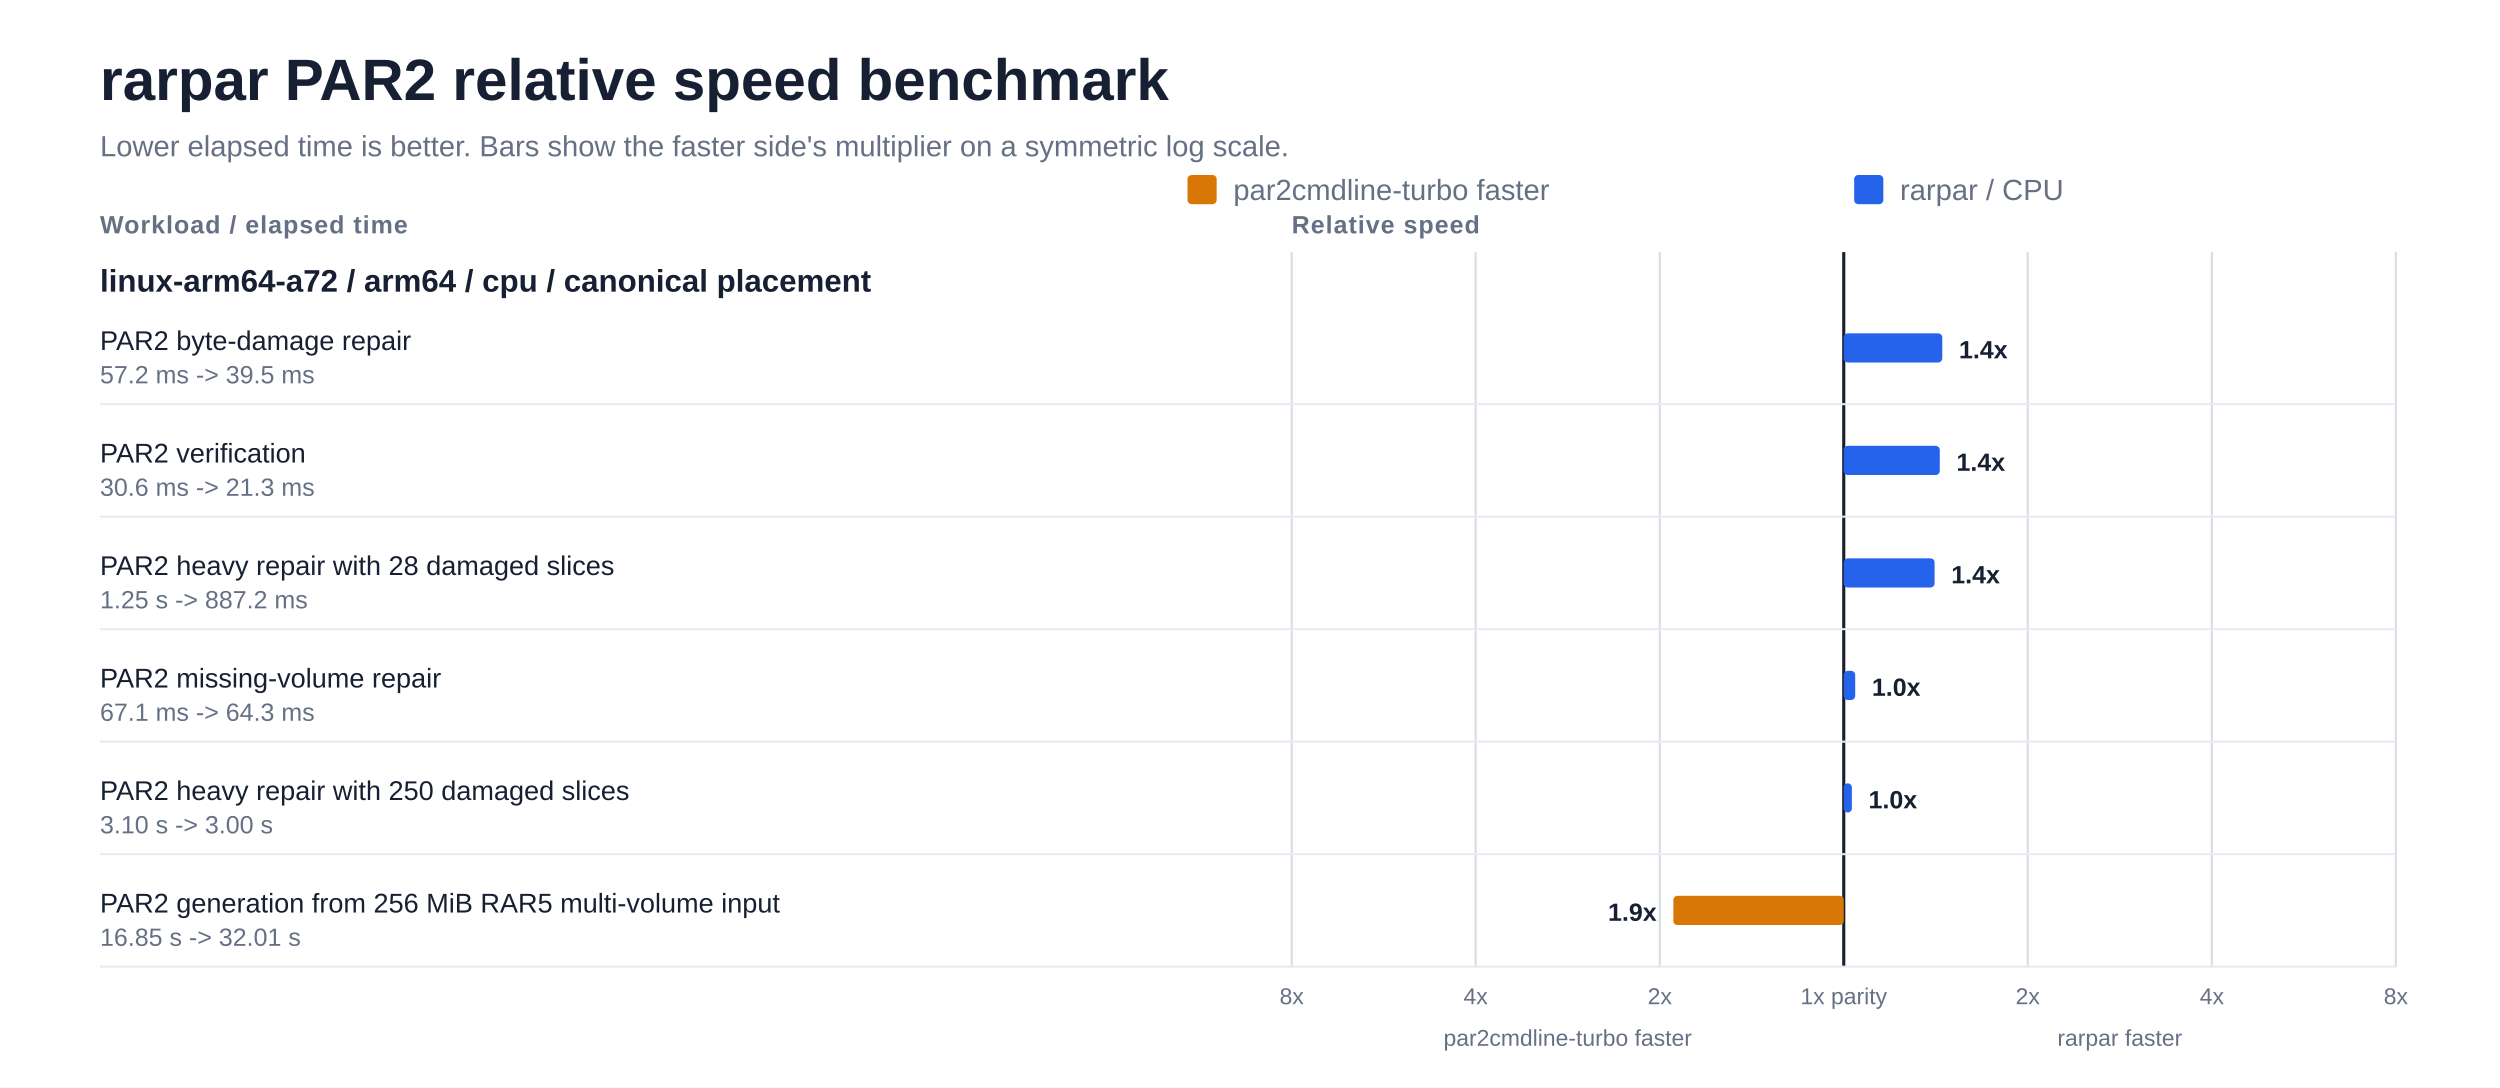
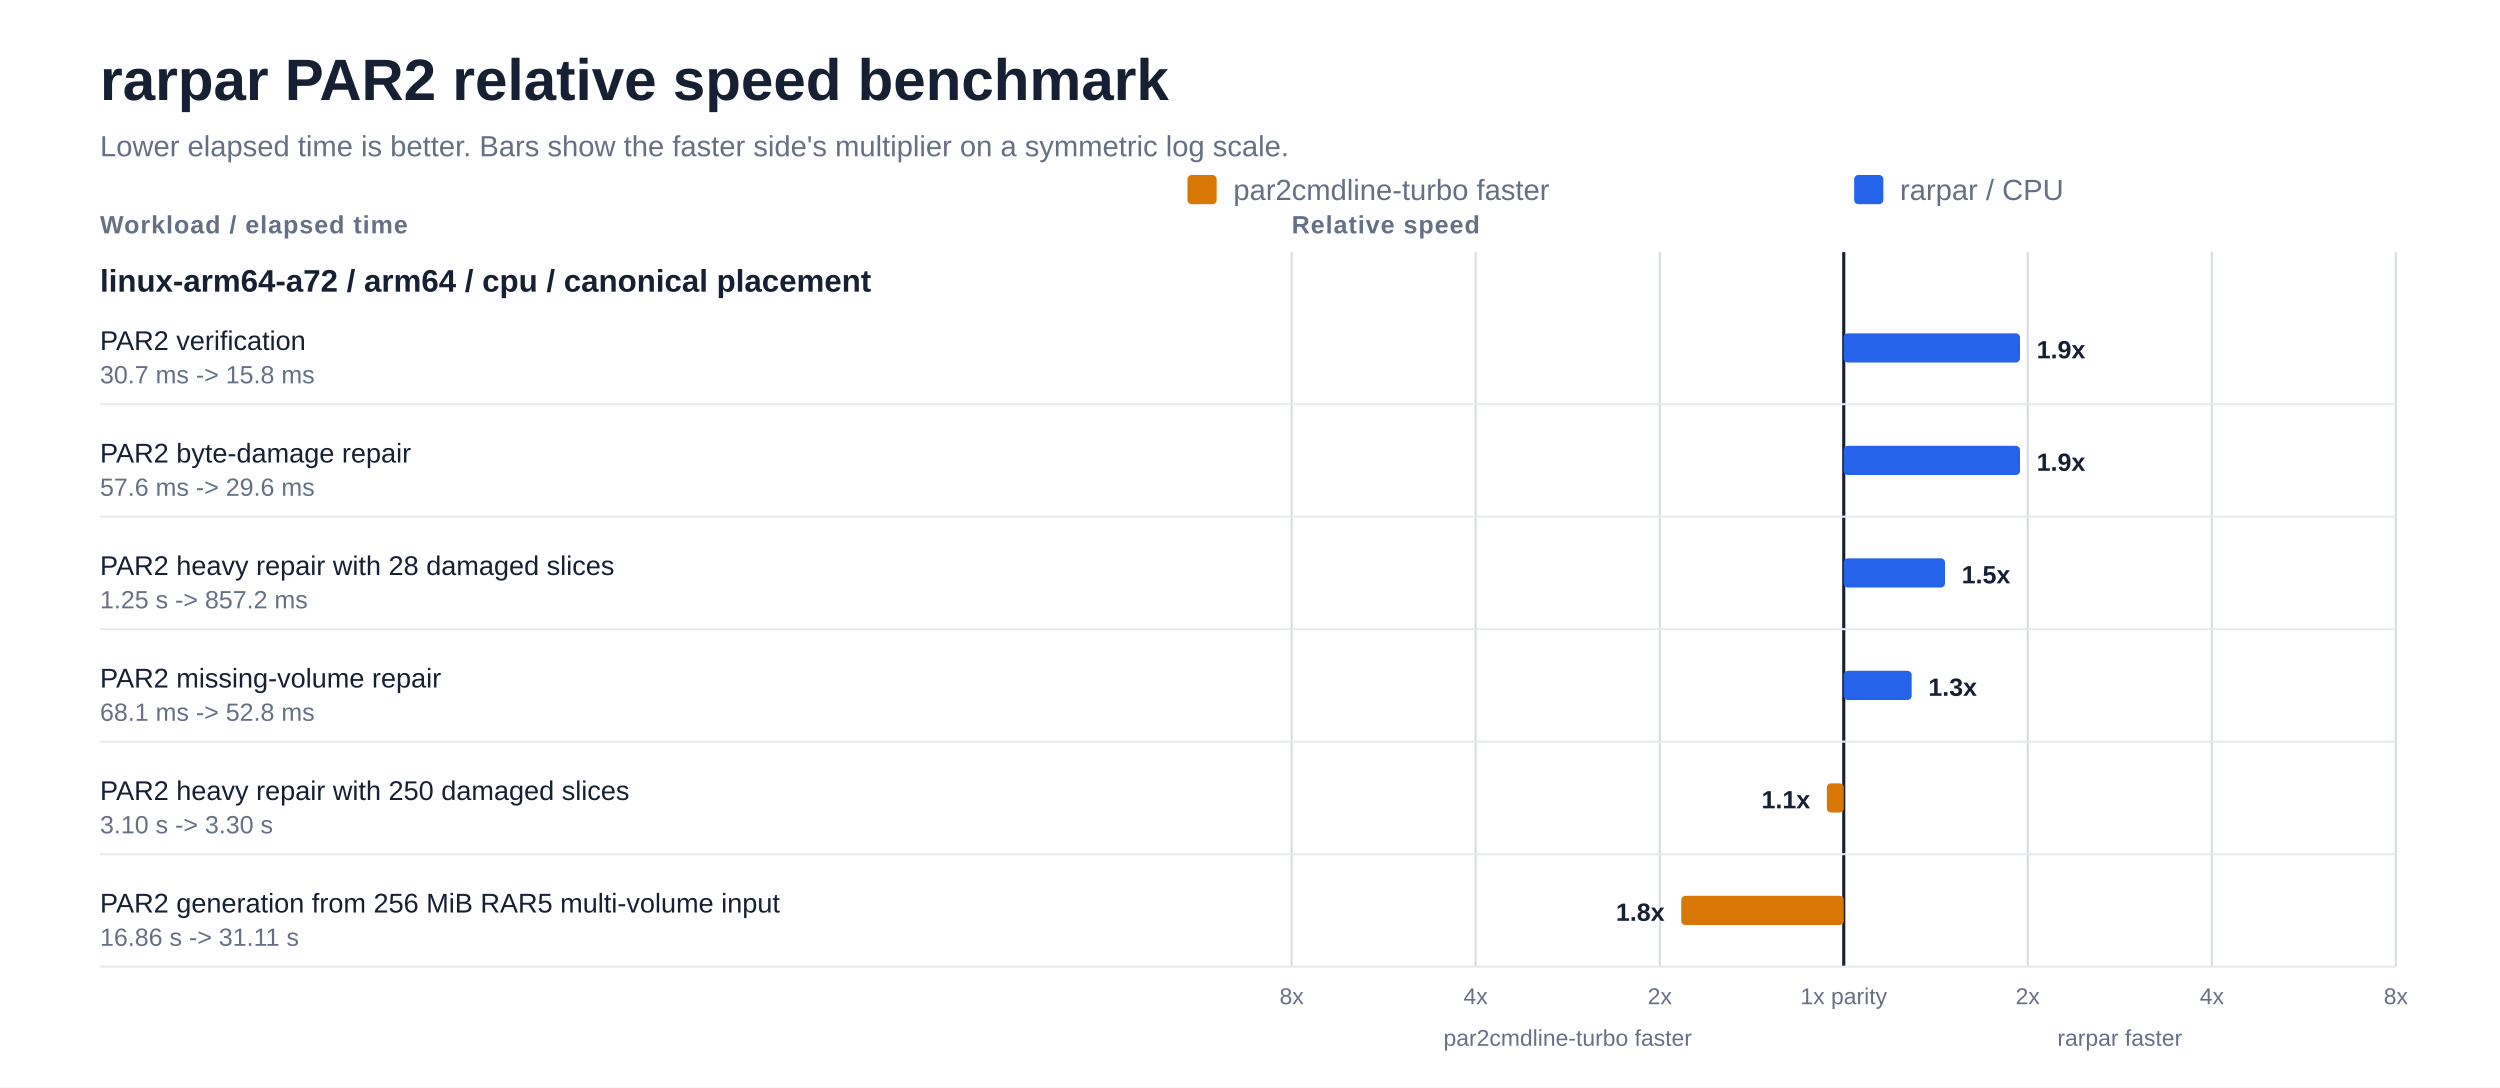
<svg xmlns="http://www.w3.org/2000/svg" width="1200" height="522" viewBox="0 0 1200 522" role="img" aria-labelledby="title desc">
  <style>
    .bg { fill: #ffffff; } text { font-family: Arial, sans-serif; fill: #172033; }
    .title { font-size: 28px; font-weight: 600; } .subtitle { font-size: 14px; fill: #667085; }
    .column { font-size: 12px; font-weight: 600; fill: #667085; letter-spacing: .04em; text-transform: uppercase; }
    .machine { font-size: 15px; font-weight: 600; } .workload { font-size: 13px; font-weight: 500; }
    .timing { font-size: 12px; fill: #667085; } .tick { font-size: 11px; fill: #667085; } .ratio { font-size: 12px; font-weight: 600; }
    .grid { stroke: #d7dce5; stroke-width: 1; } .parity { stroke: #172033; stroke-width: 1.5; } .rule { stroke: #e7eaf0; stroke-width: 1; }
    .cpu { fill: #2563eb; } .gpu { fill: #7c3aed; } .slower { fill: #d97706; }
    @media (prefers-color-scheme: dark) { .bg { fill: #0d1117; } text { fill: #e6edf3; } .subtitle, .column, .timing, .tick { fill: #9ca7b5; } .grid { stroke: #30363d; } .parity { stroke: #e6edf3; } .rule { stroke: #21262d; } .cpu { fill: #58a6ff; } .gpu { fill: #bc8cff; } .slower { fill: #f2a65a; } }
  </style>
  <rect class="bg" width="1200" height="522" />
  <text class="title" x="48" y="48">rarpar PAR2 relative speed benchmark</text>
  <text class="subtitle" x="48" y="75">Lower elapsed time is better. Bars show the faster side's multiplier on a symmetric log scale.</text>
  <g aria-label="Legend">
    <rect class="slower" x="570" y="84" width="14" height="14" rx="2" />
    <text class="subtitle" x="592" y="96">par2cmdline-turbo faster</text>
    <rect class="cpu" x="890" y="84" width="14" height="14" rx="2" />
    <text class="subtitle" x="912" y="96">rarpar / CPU</text>
  </g>
  <text class="column" x="48" y="112">Workload / elapsed time</text>
  <text class="column" x="620" y="112">Relative speed</text>
  <g aria-label="Relative speed axis">
    <line class="grid" x1="620.0" y1="121" x2="620.0" y2="464" />
    <text class="tick" x="620.0" y="482" text-anchor="middle">8x</text>
    <line class="grid" x1="708.3" y1="121" x2="708.3" y2="464" />
    <text class="tick" x="708.3" y="482" text-anchor="middle">4x</text>
    <line class="grid" x1="796.7" y1="121" x2="796.7" y2="464" />
    <text class="tick" x="796.7" y="482" text-anchor="middle">2x</text>
    <line class="parity" x1="885.0" y1="121" x2="885.0" y2="464" />
    <text class="tick" x="885.0" y="482" text-anchor="middle">1x parity</text>
    <line class="grid" x1="973.3" y1="121" x2="973.3" y2="464" />
    <text class="tick" x="973.3" y="482" text-anchor="middle">2x</text>
    <line class="grid" x1="1061.7" y1="121" x2="1061.7" y2="464" />
    <text class="tick" x="1061.7" y="482" text-anchor="middle">4x</text>
    <line class="grid" x1="1150.0" y1="121" x2="1150.0" y2="464" />
    <text class="tick" x="1150.0" y="482" text-anchor="middle">8x</text>
    <text class="tick" x="752.5" y="502" text-anchor="middle">par2cmdline-turbo faster</text>
    <text class="tick" x="1017.5" y="502" text-anchor="middle">rarpar faster</text>
  </g>
  <g aria-label="PAR2 benchmarks">
    <text class="machine" x="48" y="140">linux-arm64-a72 / arm64 / cpu / canonical placement</text>
-     <text class="workload" x="48" y="168">PAR2 byte-damage repair</text>
-     <text class="timing" x="48" y="184">57.2 ms -&gt; 39.5 ms</text>
-     <rect class="cpu" x="885.0" y="160" width="47.3" height="14" rx="2" />
-     <text class="ratio" x="940.3" y="172">1.4x</text>
+     <text class="workload" x="48" y="168">PAR2 verification</text>
+     <text class="timing" x="48" y="184">30.7 ms -&gt; 15.8 ms</text>
+     <rect class="cpu" x="885.0" y="160" width="84.6" height="14" rx="2" />
+     <text class="ratio" x="977.6" y="172">1.9x</text>
    <line class="rule" x1="48" y1="194" x2="1150" y2="194" />
-     <text class="workload" x="48" y="222">PAR2 verification</text>
-     <text class="timing" x="48" y="238">30.6 ms -&gt; 21.3 ms</text>
-     <rect class="cpu" x="885.0" y="214" width="46.1" height="14" rx="2" />
-     <text class="ratio" x="939.1" y="226">1.4x</text>
+     <text class="workload" x="48" y="222">PAR2 byte-damage repair</text>
+     <text class="timing" x="48" y="238">57.6 ms -&gt; 29.6 ms</text>
+     <rect class="cpu" x="885.0" y="214" width="84.6" height="14" rx="2" />
+     <text class="ratio" x="977.6" y="226">1.9x</text>
    <line class="rule" x1="48" y1="248" x2="1150" y2="248" />
    <text class="workload" x="48" y="276">PAR2 heavy repair with 28 damaged slices</text>
-     <text class="timing" x="48" y="292">1.25 s -&gt; 887.2 ms</text>
-     <rect class="cpu" x="885.0" y="268" width="43.6" height="14" rx="2" />
-     <text class="ratio" x="936.6" y="280">1.4x</text>
+     <text class="timing" x="48" y="292">1.25 s -&gt; 857.2 ms</text>
+     <rect class="cpu" x="885.0" y="268" width="48.6" height="14" rx="2" />
+     <text class="ratio" x="941.6" y="280">1.5x</text>
    <line class="rule" x1="48" y1="302" x2="1150" y2="302" />
    <text class="workload" x="48" y="330">PAR2 missing-volume repair</text>
-     <text class="timing" x="48" y="346">67.1 ms -&gt; 64.3 ms</text>
-     <rect class="cpu" x="885.0" y="322" width="5.5" height="14" rx="2" />
-     <text class="ratio" x="898.5" y="334">1.0x</text>
+     <text class="timing" x="48" y="346">68.1 ms -&gt; 52.8 ms</text>
+     <rect class="cpu" x="885.0" y="322" width="32.6" height="14" rx="2" />
+     <text class="ratio" x="925.6" y="334">1.3x</text>
    <line class="rule" x1="48" y1="356" x2="1150" y2="356" />
    <text class="workload" x="48" y="384">PAR2 heavy repair with 250 damaged slices</text>
-     <text class="timing" x="48" y="400">3.10 s -&gt; 3.00 s</text>
-     <rect class="cpu" x="885.0" y="376" width="3.9" height="14" rx="2" />
-     <text class="ratio" x="896.9" y="388">1.0x</text>
+     <text class="timing" x="48" y="400">3.10 s -&gt; 3.30 s</text>
+     <rect class="slower" x="876.9" y="376" width="8.1" height="14" rx="2" />
+     <text class="ratio" x="868.9" y="388" text-anchor="end">1.1x</text>
    <line class="rule" x1="48" y1="410" x2="1150" y2="410" />
    <text class="workload" x="48" y="438">PAR2 generation from 256 MiB RAR5 multi-volume input</text>
-     <text class="timing" x="48" y="454">16.85 s -&gt; 32.01 s</text>
-     <rect class="slower" x="803.2" y="430" width="81.8" height="14" rx="2" />
-     <text class="ratio" x="795.2" y="442" text-anchor="end">1.9x</text>
+     <text class="timing" x="48" y="454">16.86 s -&gt; 31.11 s</text>
+     <rect class="slower" x="807.0" y="430" width="78.0" height="14" rx="2" />
+     <text class="ratio" x="799.0" y="442" text-anchor="end">1.8x</text>
    <line class="rule" x1="48" y1="464" x2="1150" y2="464" />
  </g>
</svg>
